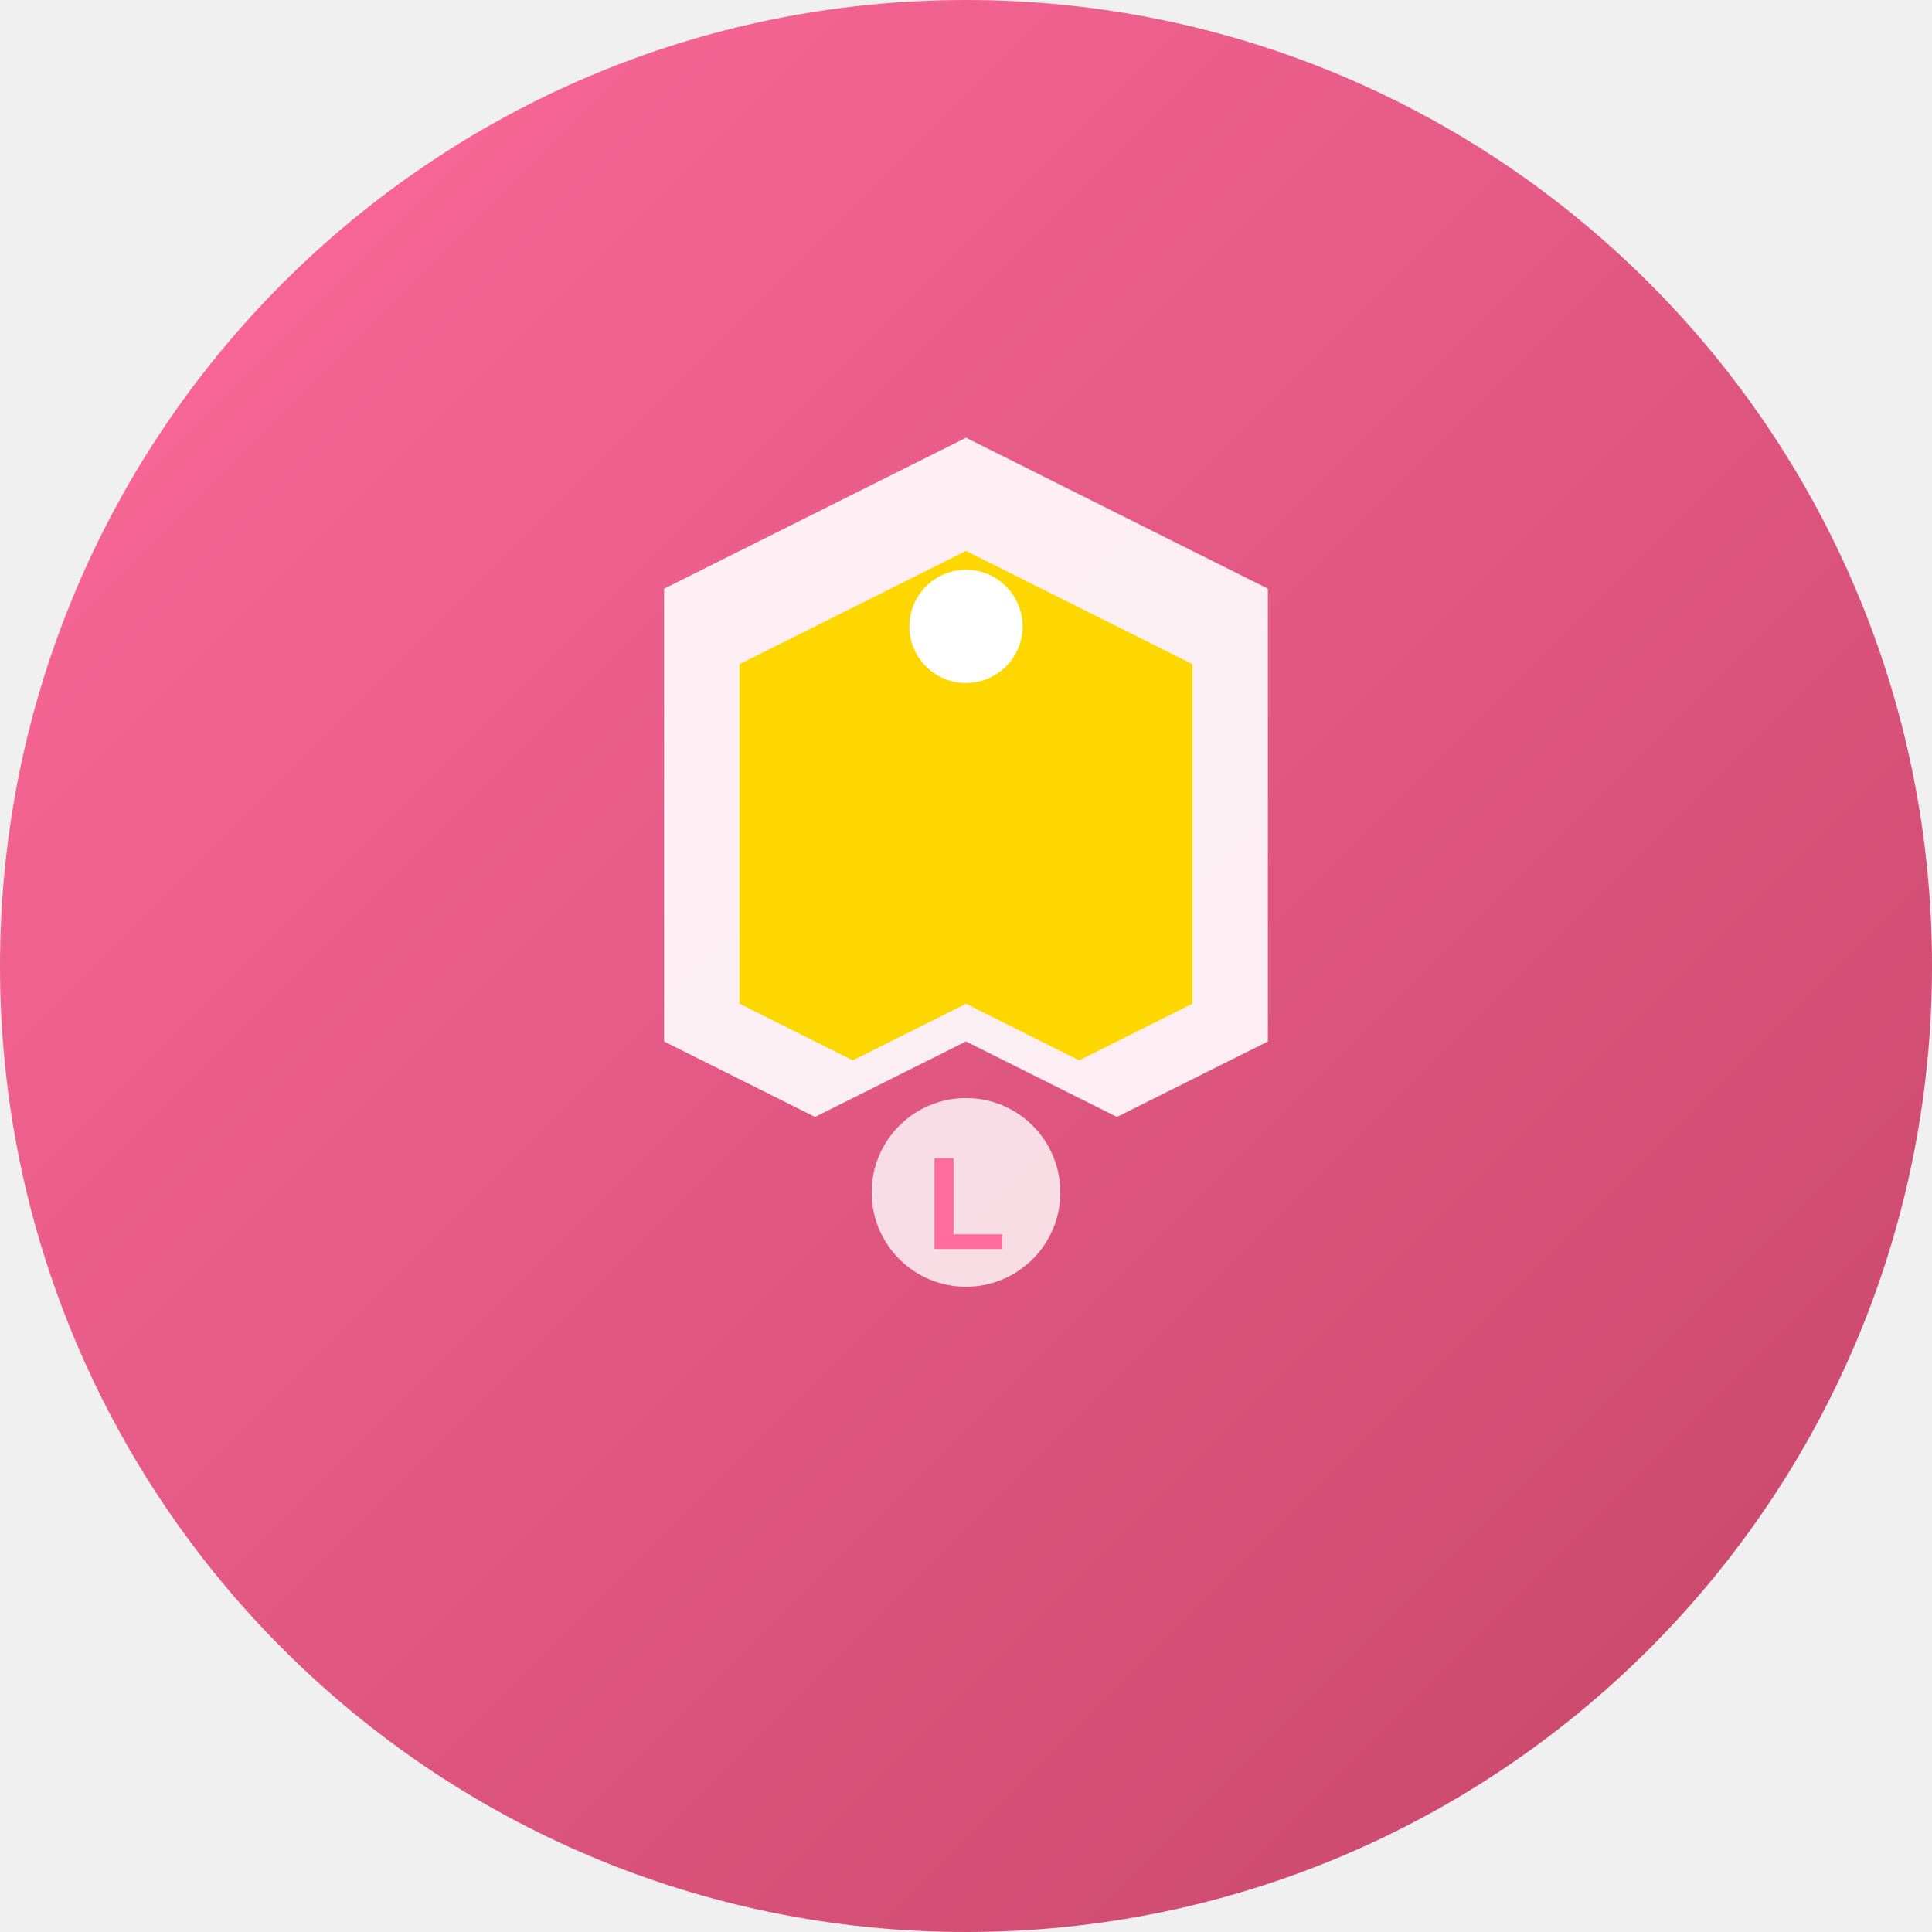
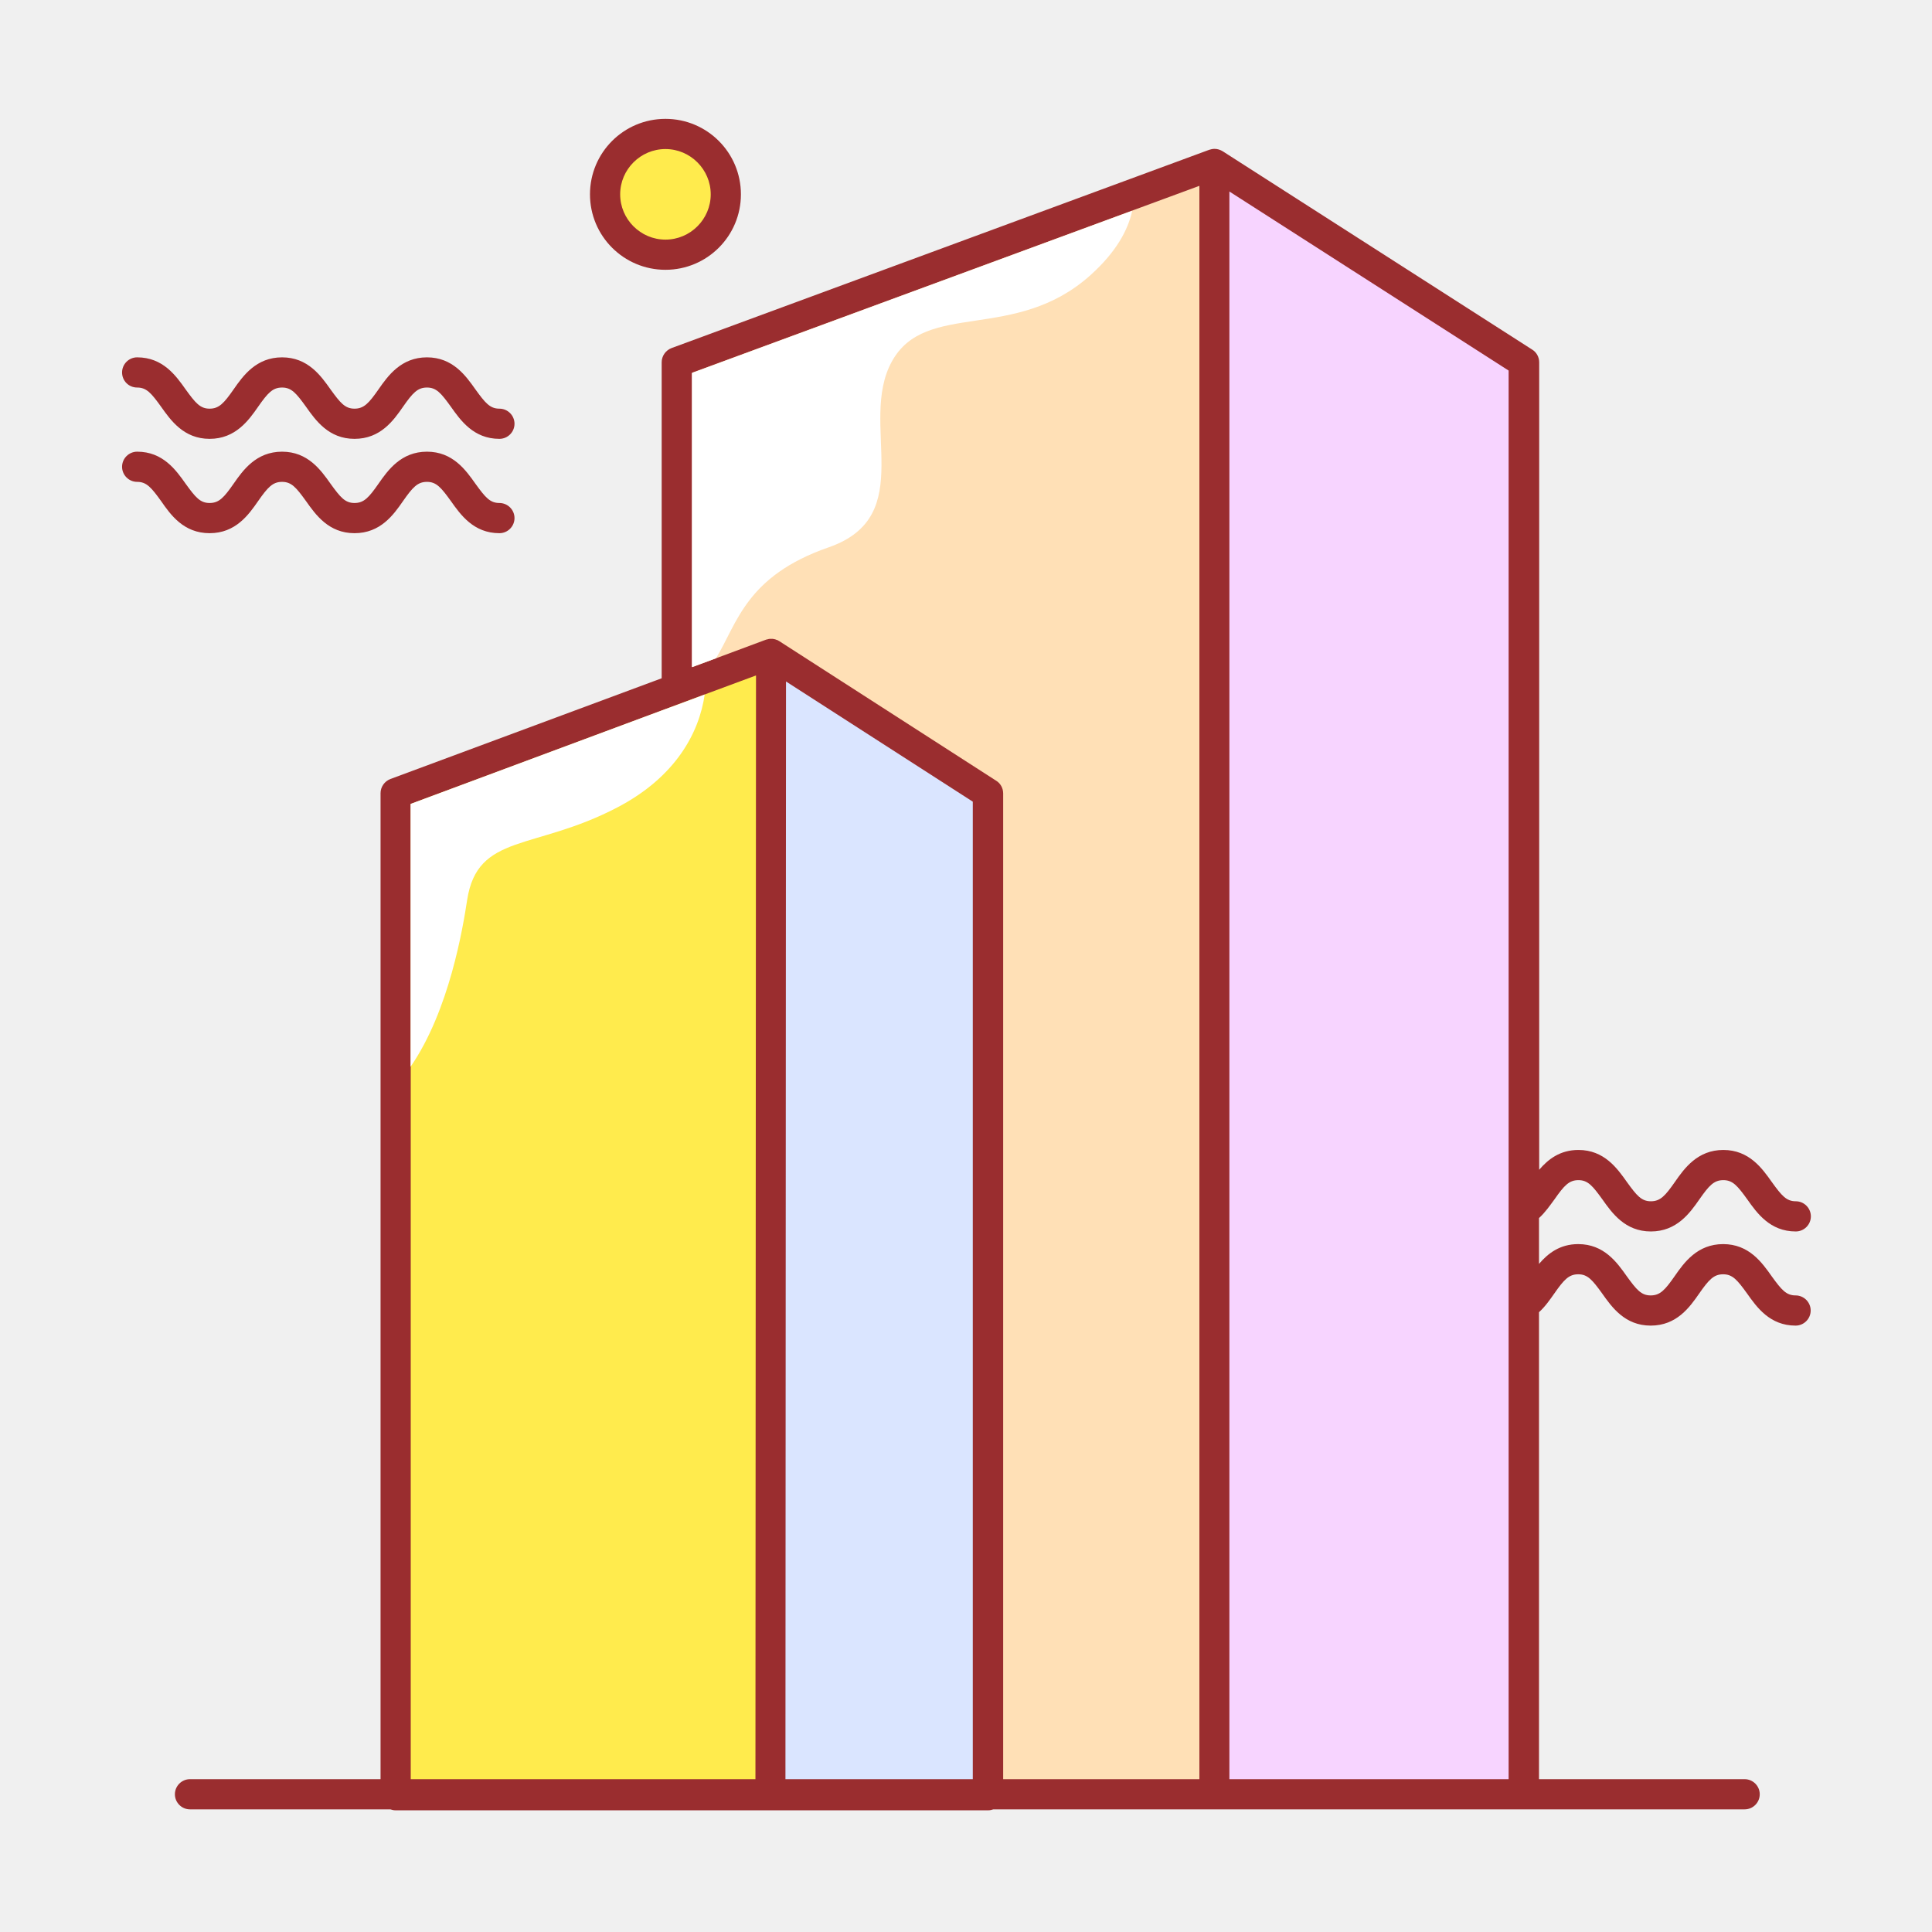
- <svg xmlns="http://www.w3.org/2000/svg" viewBox="0 0 512 512">
-   <defs>
-     <linearGradient id="gradient" x1="0%" y1="0%" x2="100%" y2="100%">
-       <stop offset="0%" style="stop-color:#ff6b9d;stop-opacity:1" />
-       <stop offset="100%" style="stop-color:#c44569;stop-opacity:1" />
-     </linearGradient>
-   </defs>
-   <circle cx="256" cy="256" r="256" fill="url(#gradient)" />
-   <g transform="translate(256,256)">
-     <path d="M-80,-100 L0,-140 L80,-100 L80,20 L40,40 L0,20 L-40,40 L-80,20 Z" fill="#fff" opacity="0.9" />
-     <path d="M-60,-80 L0,-110 L60,-80 L60,10 L30,25 L0,10 L-30,25 L-60,10 Z" fill="#ffd700" />
-     <circle cx="0" cy="-90" r="15" fill="#fff" />
-     <circle cx="0" cy="60" r="25" fill="#fff" opacity="0.8" />
-     <text x="0" y="75" font-family="Arial" font-size="35" font-weight="bold" fill="#ff6b9d" text-anchor="middle">L</text>
-   </g>
+ <svg xmlns="http://www.w3.org/2000/svg" width="800px" height="800px" viewBox="0 0 1024 1024" class="icon" version="1.1">
+   <path d="M352.7 103m-32 0a32 32 0 1 0 64 0 32 32 0 1 0-64 0Z" fill="#FFEB4D" />
+   <path d="M807.7 951h-449V192L643.8 87l163.9 105z" fill="#F7D4FF" />
+   <path d="M643.7 951h-285V192l285-105z" fill="#FFE0B6" />
+   <path d="M523.7 951.5h-314v-531l199-74 115 74z" fill="#DAE5FF" />
+   <path d="M408.4 951.5H209.7V420.4l199-73.9z" fill="#FFEB4D" />
+   <path d="M951.7 686.6c-5 0-7.5-3-12.7-10.2-5.1-7.2-12-17-25.7-17s-20.7 9.8-25.7 17c-5.1 7.3-7.7 10.2-12.7 10.2-5 0-7.5-3-12.7-10.2-5.1-7.2-12-17-25.7-17-9.8 0-16.1 5-20.8 10.5v-24.3c3.4-3.1 5.9-6.8 8.2-9.9 5.1-7.3 7.7-10.2 12.7-10.2 5 0 7.5 3 12.7 10.2 5.1 7.2 12 17 25.7 17s20.7-9.8 25.7-17c5.1-7.3 7.7-10.2 12.7-10.2s7.5 3 12.7 10.2c5.1 7.2 12 17 25.7 17 4.4 0 8-3.6 8-8s-3.6-8-8-8c-5 0-7.5-3-12.7-10.2-5.1-7.2-12-17-25.7-17s-20.7 9.8-25.7 17c-5.1 7.3-7.7 10.2-12.7 10.2-5 0-7.5-3-12.7-10.2-5.1-7.2-12-17-25.7-17-9.8 0-16.1 5-20.8 10.5V192c0-2.7-1.4-5.3-3.7-6.7l-164-105.1c-1.3-0.8-2.8-1.3-4.3-1.3h-0.1c-0.9 0-1.9 0.2-2.8 0.5l-285 105.1c-3.1 1.2-5.2 4.2-5.2 7.5v167.5l-143.8 53.4c-3.1 1.2-5.2 4.2-5.2 7.5V943h-101c-4.4 0-8 3.6-8 8s3.6 8 8 8h106.2c0.9 0.3 1.8 0.5 2.8 0.5h314c1 0 1.9-0.2 2.8-0.5h398.2c4.4 0 8-3.6 8-8s-3.6-8-8-8h-109V695.5c3.4-3.1 5.9-6.8 8.1-9.9 5.1-7.3 7.7-10.2 12.7-10.2s7.5 3 12.7 10.2c5.1 7.2 12 17 25.7 17 13.8 0 20.7-9.8 25.7-17 5.1-7.3 7.7-10.2 12.7-10.2 5 0 7.5 3 12.7 10.2 5.1 7.2 12 17 25.7 17 4.4 0 8-3.6 8-8s-3.6-8-8-8z m-585-489l269-99.1V943h-104V420.5c0-2.7-1.4-5.3-3.7-6.7l-115-74c-0.1-0.1-0.2-0.1-0.4-0.2-0.1-0.1-0.2-0.1-0.3-0.2-0.2-0.1-0.3-0.2-0.5-0.2-0.1 0-0.2-0.1-0.3-0.1-0.2-0.1-0.4-0.1-0.5-0.2-0.1 0-0.2-0.1-0.4-0.1s-0.4-0.1-0.5-0.1c-0.1 0-0.3 0-0.4-0.1H407.9c-0.2 0-0.3 0.1-0.5 0.1-0.1 0-0.3 0-0.4 0.1-0.1 0-0.3 0.1-0.4 0.1-0.2 0-0.3 0.1-0.5 0.1l-39.2 14.6v-156z m49.9 163.6l99 63.7V943h-99.3l0.3-581.8z m-198.9 64.9l133-49.5 16-6 34-12.6-0.3 585H217.7V426.1zM799.6 943h-148V101.5l148 94.9V943zM111.1 282.6c13.8 0 20.7-9.8 25.7-17 5.1-7.3 7.7-10.2 12.7-10.2s7.5 3 12.7 10.2c5.1 7.2 12 17 25.7 17 13.8 0 20.7-9.8 25.7-17 5.1-7.3 7.7-10.2 12.7-10.2s7.5 3 12.7 10.2c5.1 7.2 12 17 25.7 17 4.4 0 8-3.6 8-8s-3.6-8-8-8c-5 0-7.5-3-12.7-10.2-5.1-7.2-12-17-25.7-17s-20.7 9.8-25.7 17c-5.1 7.3-7.7 10.2-12.7 10.2-5 0-7.5-3-12.7-10.2-5.1-7.2-12-17-25.7-17s-20.7 9.8-25.7 17c-5.1 7.3-7.7 10.2-12.7 10.2s-7.5-3-12.7-10.2c-5.1-7.2-12-17-25.7-17-4.4 0-8 3.6-8 8s3.6 8 8 8c5 0 7.5 3 12.7 10.2 5 7.2 11.9 17 25.7 17zM72.7 205.4c5 0 7.5 3 12.7 10.2 5.1 7.2 12 17 25.7 17s20.7-9.8 25.7-17c5.1-7.3 7.7-10.2 12.7-10.2s7.5 3 12.7 10.2c5.1 7.2 12 17 25.7 17 13.8 0 20.7-9.8 25.7-17 5.1-7.3 7.7-10.2 12.7-10.2s7.5 3 12.7 10.2c5.1 7.2 12 17 25.7 17 4.4 0 8-3.6 8-8s-3.6-8-8-8c-5 0-7.5-3-12.7-10.2-5.1-7.2-12-17-25.7-17s-20.7 9.8-25.7 17c-5.1 7.3-7.7 10.2-12.7 10.2-5 0-7.5-3-12.7-10.2-5.1-7.2-12-17-25.7-17s-20.7 9.8-25.7 17c-5.1 7.3-7.7 10.2-12.7 10.2s-7.5-3-12.7-10.2c-5.1-7.2-12-17-25.7-17-4.4 0-8 3.6-8 8s3.5 8 8 8zM352.7 143c22.1 0 40-17.9 40-40s-17.9-40-40-40-40 17.9-40 40 17.9 40 40 40z m0-64c13.2 0 24 10.8 24 24s-10.8 24-24 24-24-10.8-24-24 10.8-24 24-24z" fill="#9A2D2F" />
+   <path d="M350.6 376.6l-133 49.5v139.3c20.6-29.8 27.8-74 30-88.4 5.5-35.5 35.5-26 79.5-49 31.1-16.2 43.5-39.7 46.4-59.9l-6.9 2.6-16 5.9zM366.7 353.6l12.8-4.7c11.3-18.6 15.9-43.6 59.7-58.8 48-16.7 15.5-65.8 33.5-98.5s65.3-9.8 105.3-45.8c13.7-12.3 19.9-24 22.1-34.1l-233.4 86v155.9z" fill="#FFFFFF" />
</svg>
